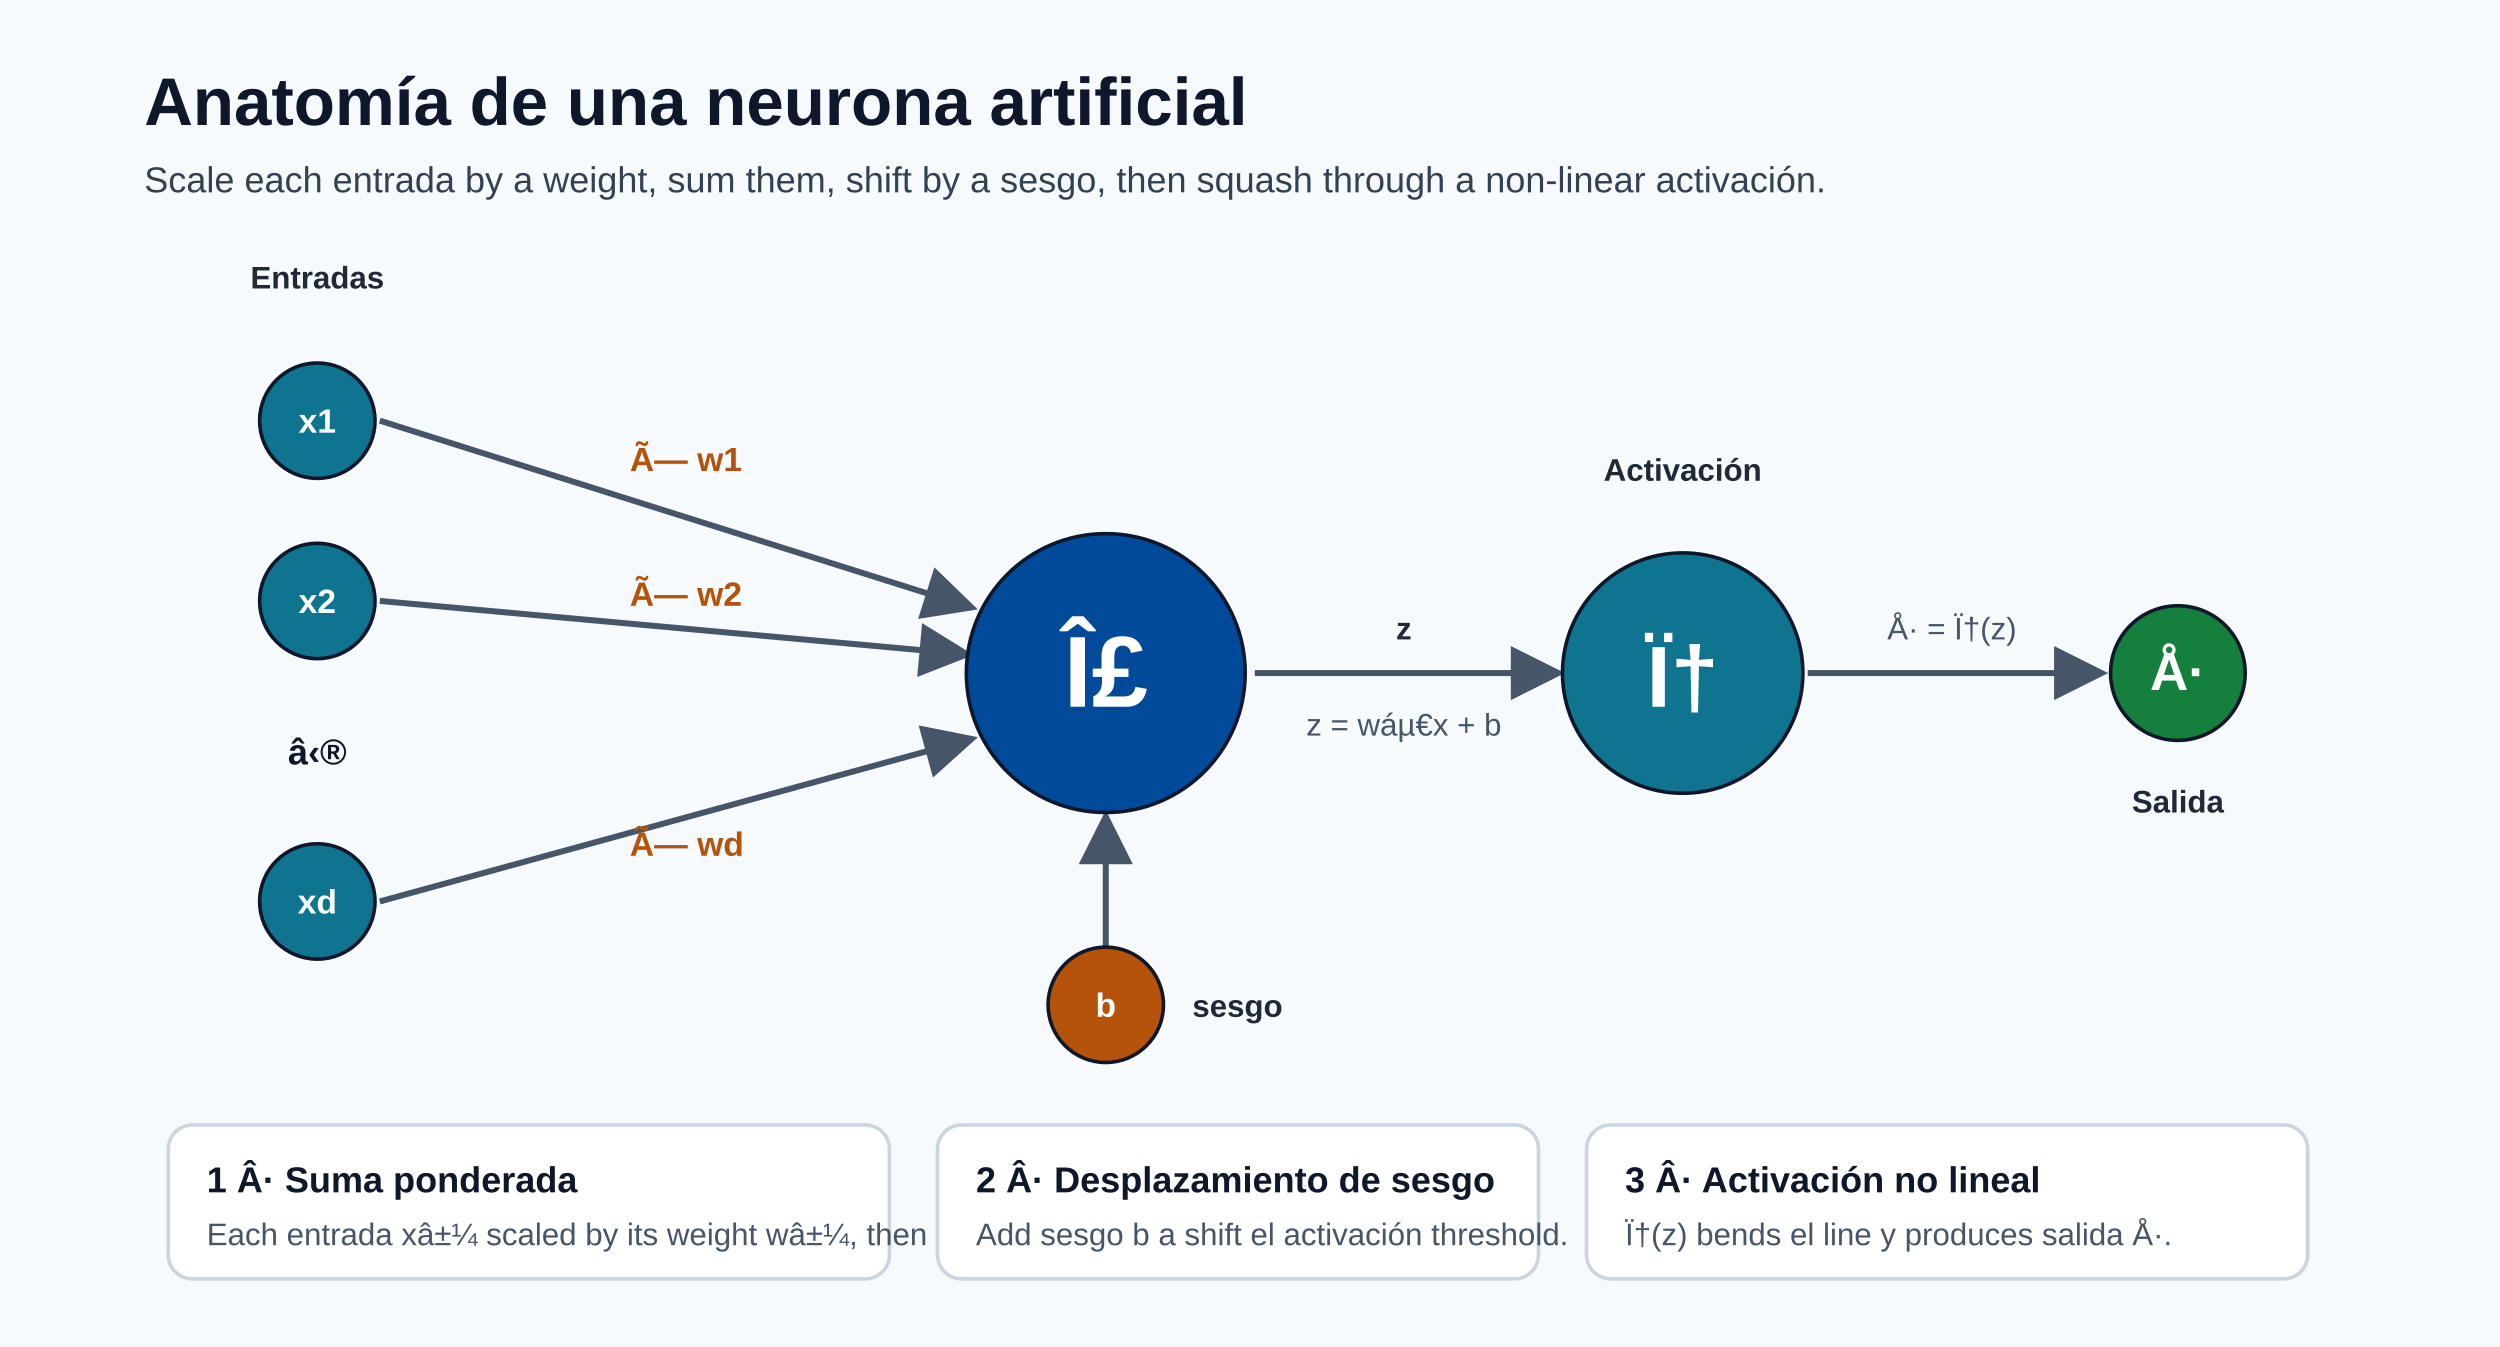
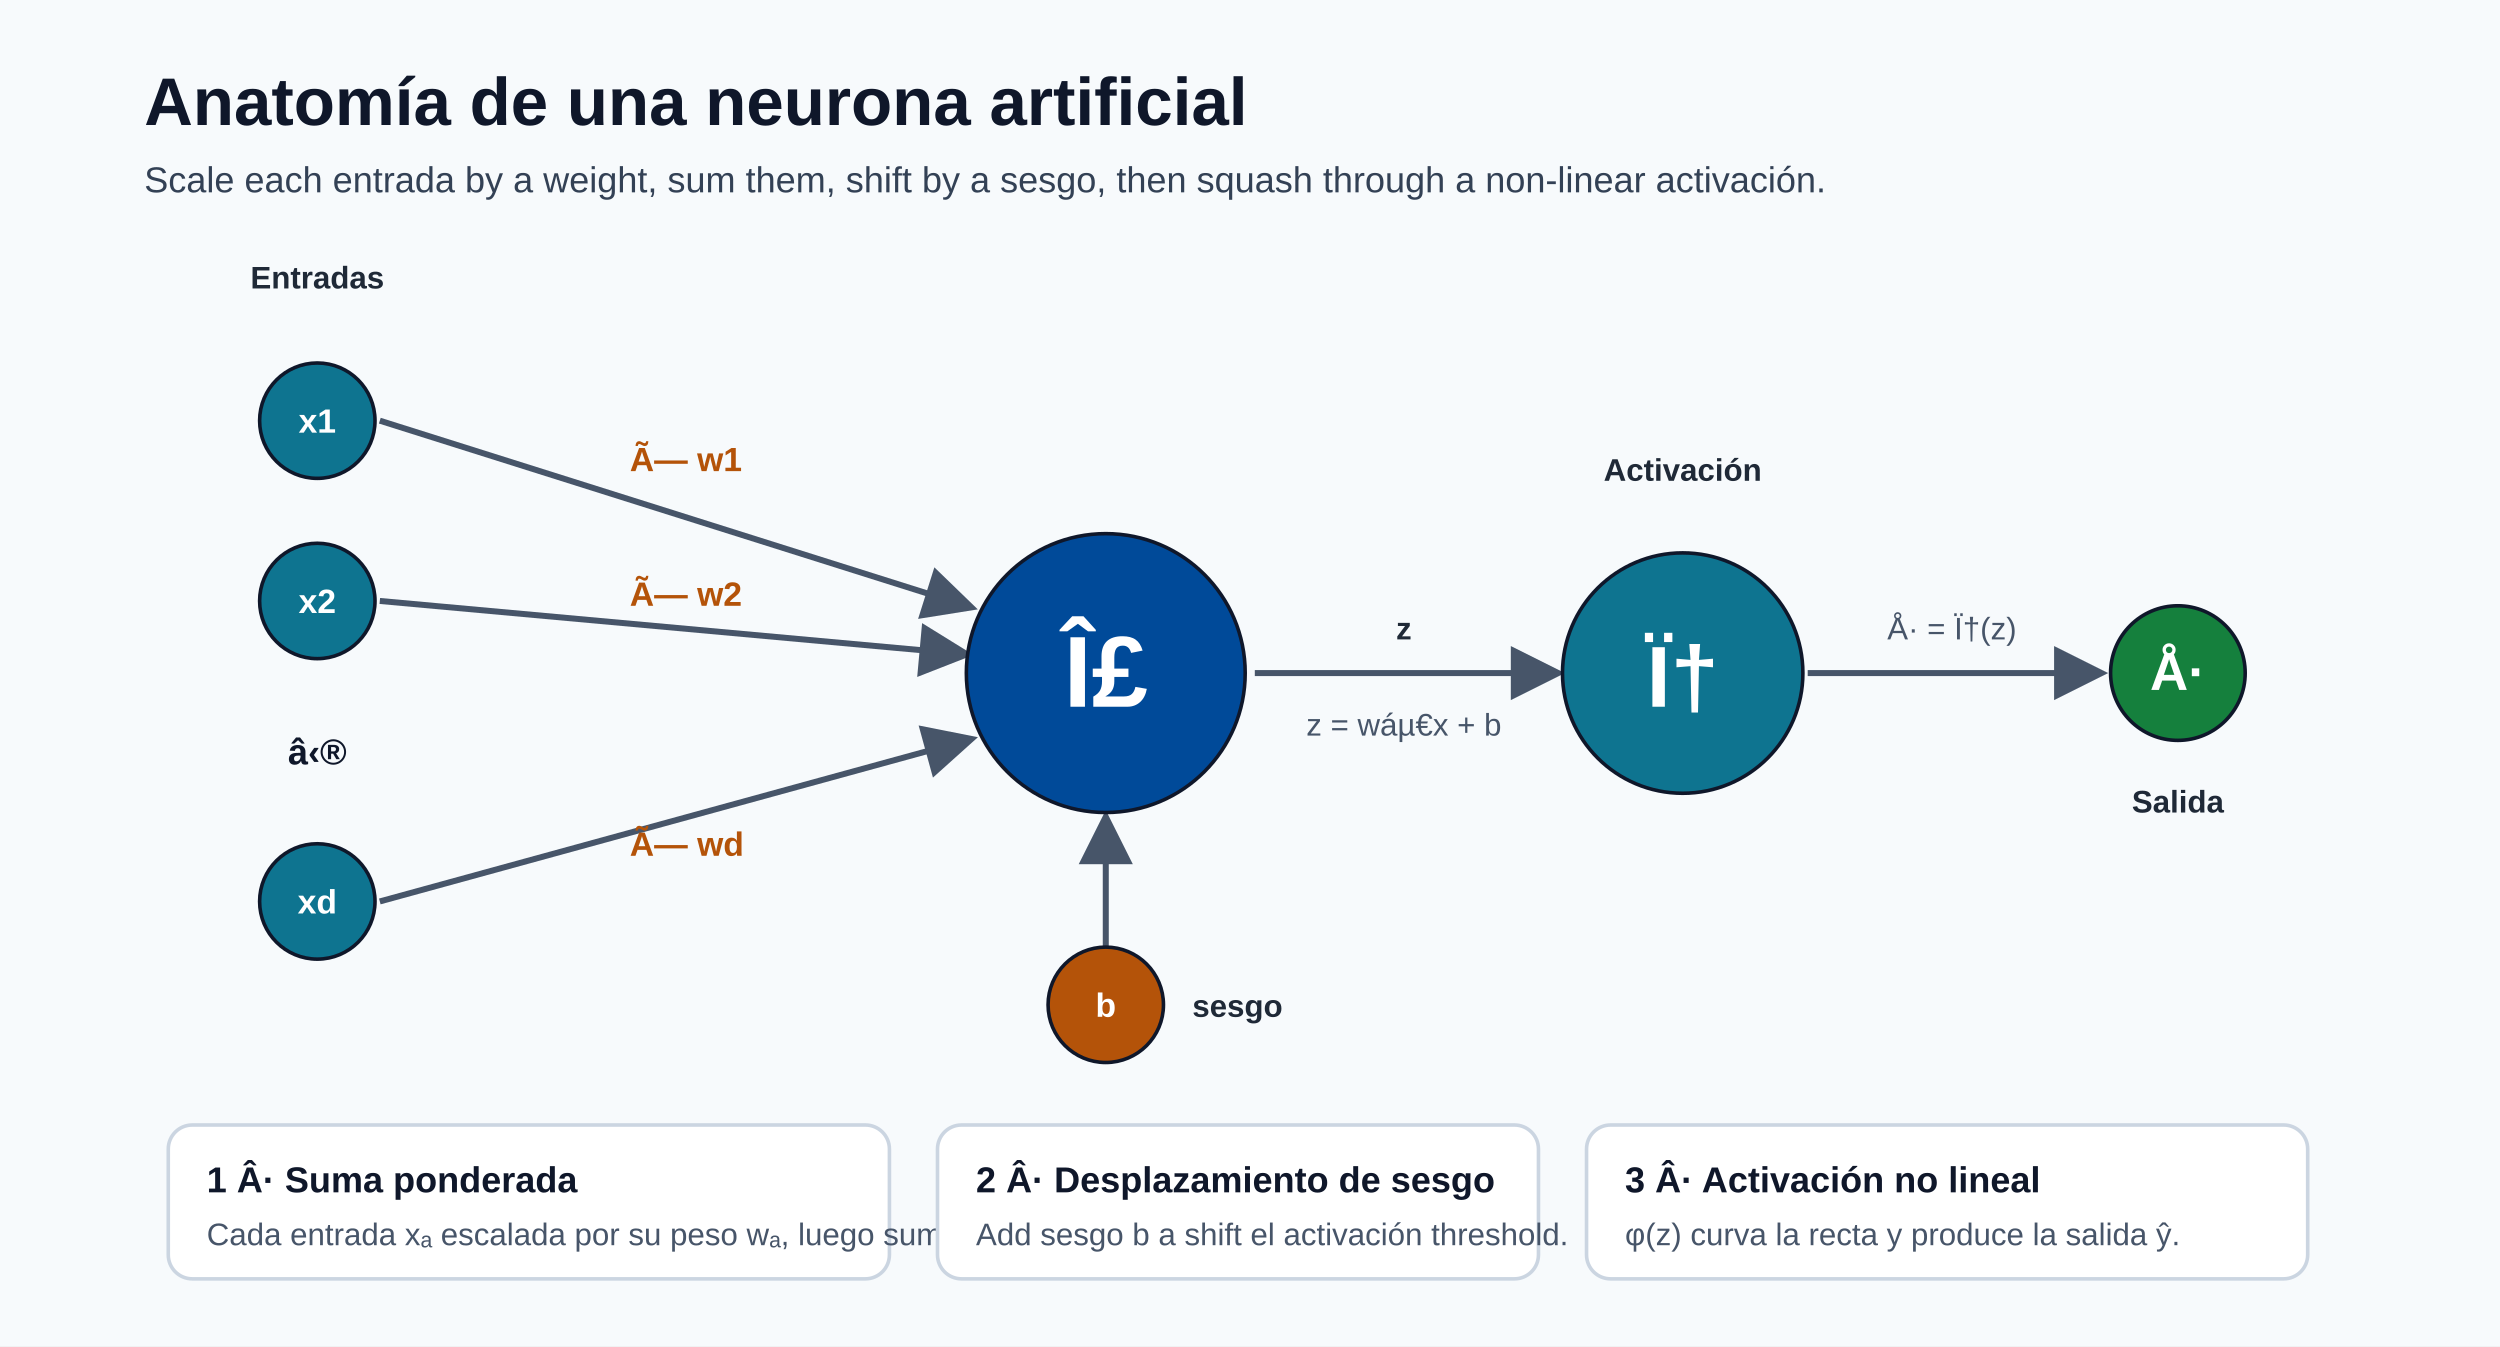
<svg xmlns="http://www.w3.org/2000/svg" width="1040" height="560" viewBox="0 0 1040 560" role="img" aria-labelledby="title desc">
  <defs>
    <style>
      .bg { fill: #f7fafc; }
      .title { fill: #0f172a; font-family: Segoe UI, Arial, sans-serif; font-size: 28px; font-weight: 700; }
      .subtitle { fill: #334155; font-family: Segoe UI, Arial, sans-serif; font-size: 15px; }
      .card { fill: #ffffff; stroke: #cbd5e1; stroke-width: 1.5; }
      .node { font-family: Segoe UI, Arial, sans-serif; font-size: 14px; font-weight: 700; fill: #ffffff; }
      .label { font-family: Segoe UI, Arial, sans-serif; font-size: 13px; fill: #1f2937; }
      .weight { font-family: Segoe UI, Arial, sans-serif; font-size: 14px; font-weight: 700; fill: #b45309; }
      .desc2 { font-family: Segoe UI, Arial, sans-serif; font-size: 13px; fill: #475569; }
      .arrow { stroke: #475569; stroke-width: 2.5; fill: none; }
      .nIn { fill: #0e7490; stroke: #0f172a; stroke-width: 1.5; }
      .nSum { fill: #004a99; stroke: #0f172a; stroke-width: 1.5; }
      .nBias { fill: #b45309; stroke: #0f172a; stroke-width: 1.5; }
      .nAct { fill: #0e7490; stroke: #0f172a; stroke-width: 1.5; }
      .nOut { fill: #15803d; stroke: #0f172a; stroke-width: 1.5; }
      .stageNo { font-family: Segoe UI, Arial, sans-serif; font-size: 15px; font-weight: 700; fill: #0f172a; }
    </style>
    <marker id="ah" markerWidth="9" markerHeight="9" refX="7" refY="4.5" orient="auto">
      <path d="M0,0 L9,4.5 L0,9 z" fill="#475569" />
    </marker>
  </defs>
  <rect class="bg" x="0" y="0" width="1040" height="560" />
  <text class="title" x="60" y="52">Anatomía de una neurona artificial</text>
  <text class="subtitle" x="60" y="80">Scale each entrada by a weight, sum them, shift by a sesgo, then squash through a non-linear activación.</text>
  <line class="arrow" x1="158" y1="175" x2="402" y2="252" marker-end="url(#ah)" />
  <line class="arrow" x1="158" y1="250" x2="400" y2="272" marker-end="url(#ah)" />
  <line class="arrow" x1="158" y1="375" x2="402" y2="308" marker-end="url(#ah)" />
  <text class="weight" x="262" y="196">Ã— w1</text>
  <text class="weight" x="262" y="252">Ã— w2</text>
  <text class="weight" x="262" y="356">Ã— wd</text>
  <line class="arrow" x1="460" y1="394" x2="460" y2="342" marker-end="url(#ah)" />
  <line class="arrow" x1="522" y1="280" x2="646" y2="280" marker-end="url(#ah)" />
  <text class="label" x="584" y="266" text-anchor="middle" font-weight="700">z</text>
  <text class="desc2" x="584" y="306" text-anchor="middle">z = wáµ€x + b</text>
  <line class="arrow" x1="752" y1="280" x2="872" y2="280" marker-end="url(#ah)" />
  <text class="desc2" x="812" y="266" text-anchor="middle">Å· = Ï†(z)</text>
  <circle class="nIn" cx="132" cy="175" r="24" />
  <text class="node" x="132" y="180" text-anchor="middle">x1</text>
  <circle class="nIn" cx="132" cy="250" r="24" />
  <text class="node" x="132" y="255" text-anchor="middle">x2</text>
  <text class="stageNo" x="132" y="318" text-anchor="middle">â‹®</text>
  <circle class="nIn" cx="132" cy="375" r="24" />
  <text class="node" x="132" y="380" text-anchor="middle">xd</text>
  <text class="label" x="132" y="120" text-anchor="middle" font-weight="700">Entradas</text>
  <circle class="nSum" cx="460" cy="280" r="58" />
  <text x="460" y="294" text-anchor="middle" font-family="Segoe UI, Arial, sans-serif" font-size="42" font-weight="700" fill="#ffffff">Î£</text>
  <circle class="nBias" cx="460" cy="418" r="24" />
  <text class="node" x="460" y="423" text-anchor="middle">b</text>
  <text class="label" x="496" y="423" font-weight="700">sesgo</text>
  <circle class="nAct" cx="700" cy="280" r="50" />
  <text x="700" y="294" text-anchor="middle" font-family="Segoe UI, Arial, sans-serif" font-size="36" font-weight="700" fill="#ffffff">Ï†</text>
  <text class="label" x="700" y="200" text-anchor="middle" font-weight="700">Activación</text>
  <circle class="nOut" cx="906" cy="280" r="28" />
  <text x="906" y="287" text-anchor="middle" font-family="Segoe UI, Arial, sans-serif" font-size="22" font-weight="700" fill="#ffffff">Å·</text>
  <text class="label" x="906" y="338" text-anchor="middle" font-weight="700">Salida</text>
  <rect class="card" x="70" y="468" width="300" height="64" rx="10" />
  <text class="stageNo" x="86" y="496">1 Â· Suma ponderada</text>
-   <text class="desc2" x="86" y="518">Each entrada xâ±¼ scaled by its weight wâ±¼, then summed.</text>
+   <text class="desc2" x="86" y="518">Cada entrada xₐ escalada por su peso wₐ, luego sumadas.</text>
  <rect class="card" x="390" y="468" width="250" height="64" rx="10" />
  <text class="stageNo" x="406" y="496">2 Â· Desplazamiento de sesgo</text>
  <text class="desc2" x="406" y="518">Add sesgo b a shift el activación threshold.</text>
  <rect class="card" x="660" y="468" width="300" height="64" rx="10" />
  <text class="stageNo" x="676" y="496">3 Â· Activación no lineal</text>
-   <text class="desc2" x="676" y="518">Ï†(z) bends el line y produces salida Å·.</text>
+   <text class="desc2" x="676" y="518">φ(z) curva la recta y produce la salida ŷ.</text>
</svg>
